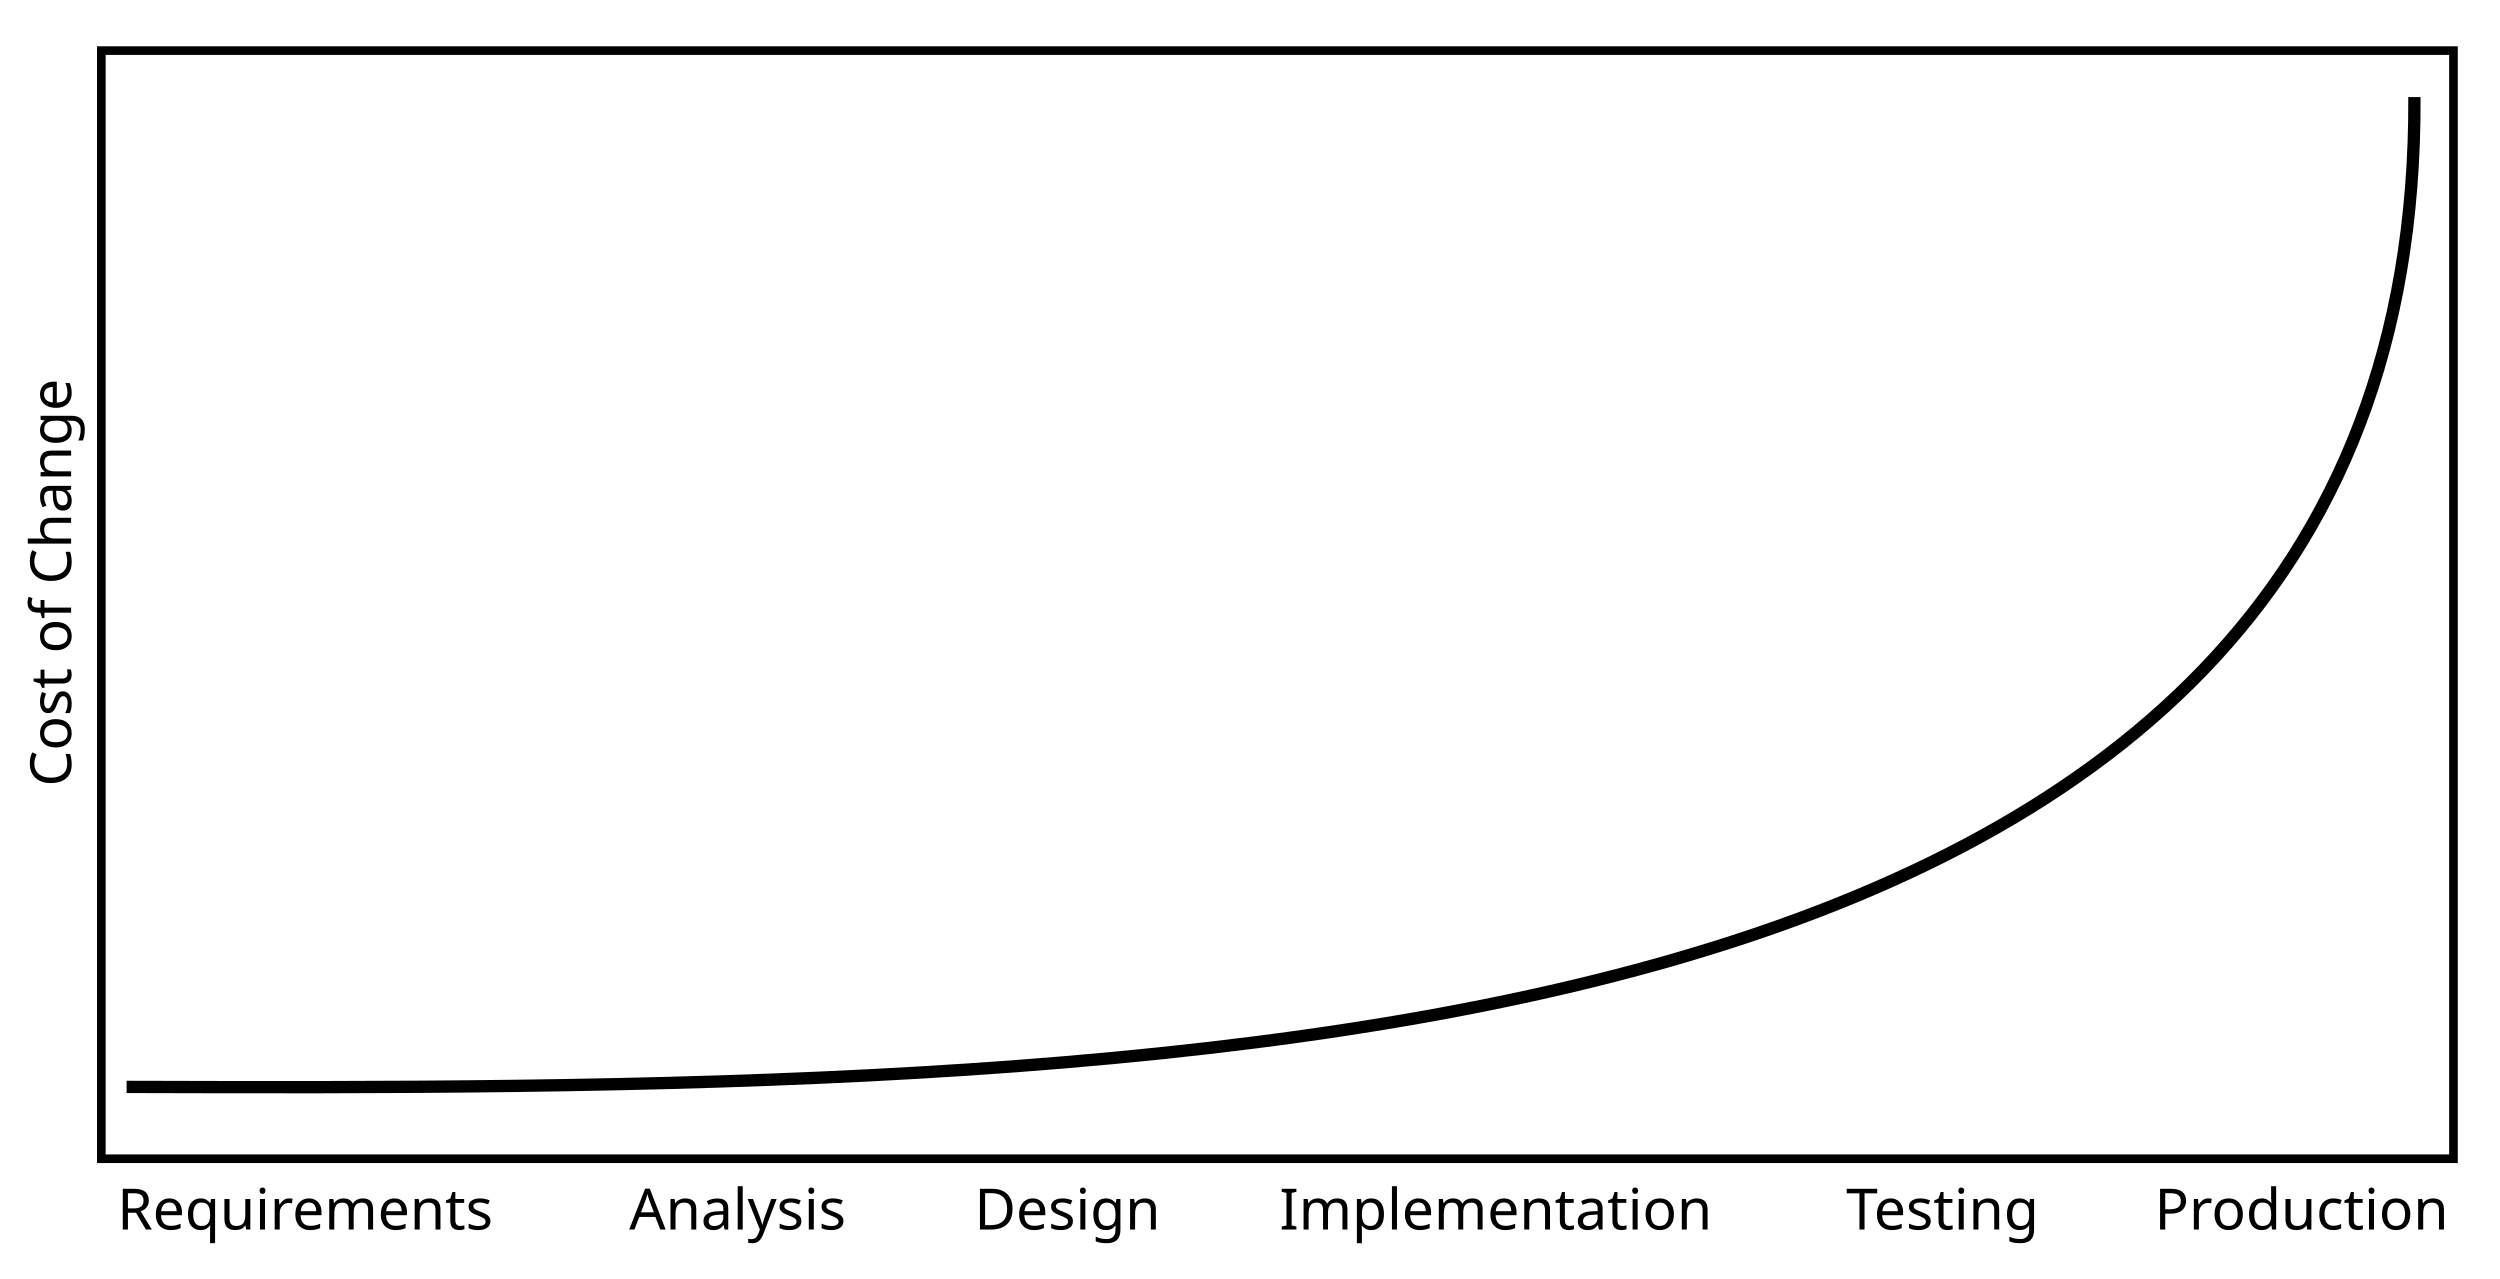
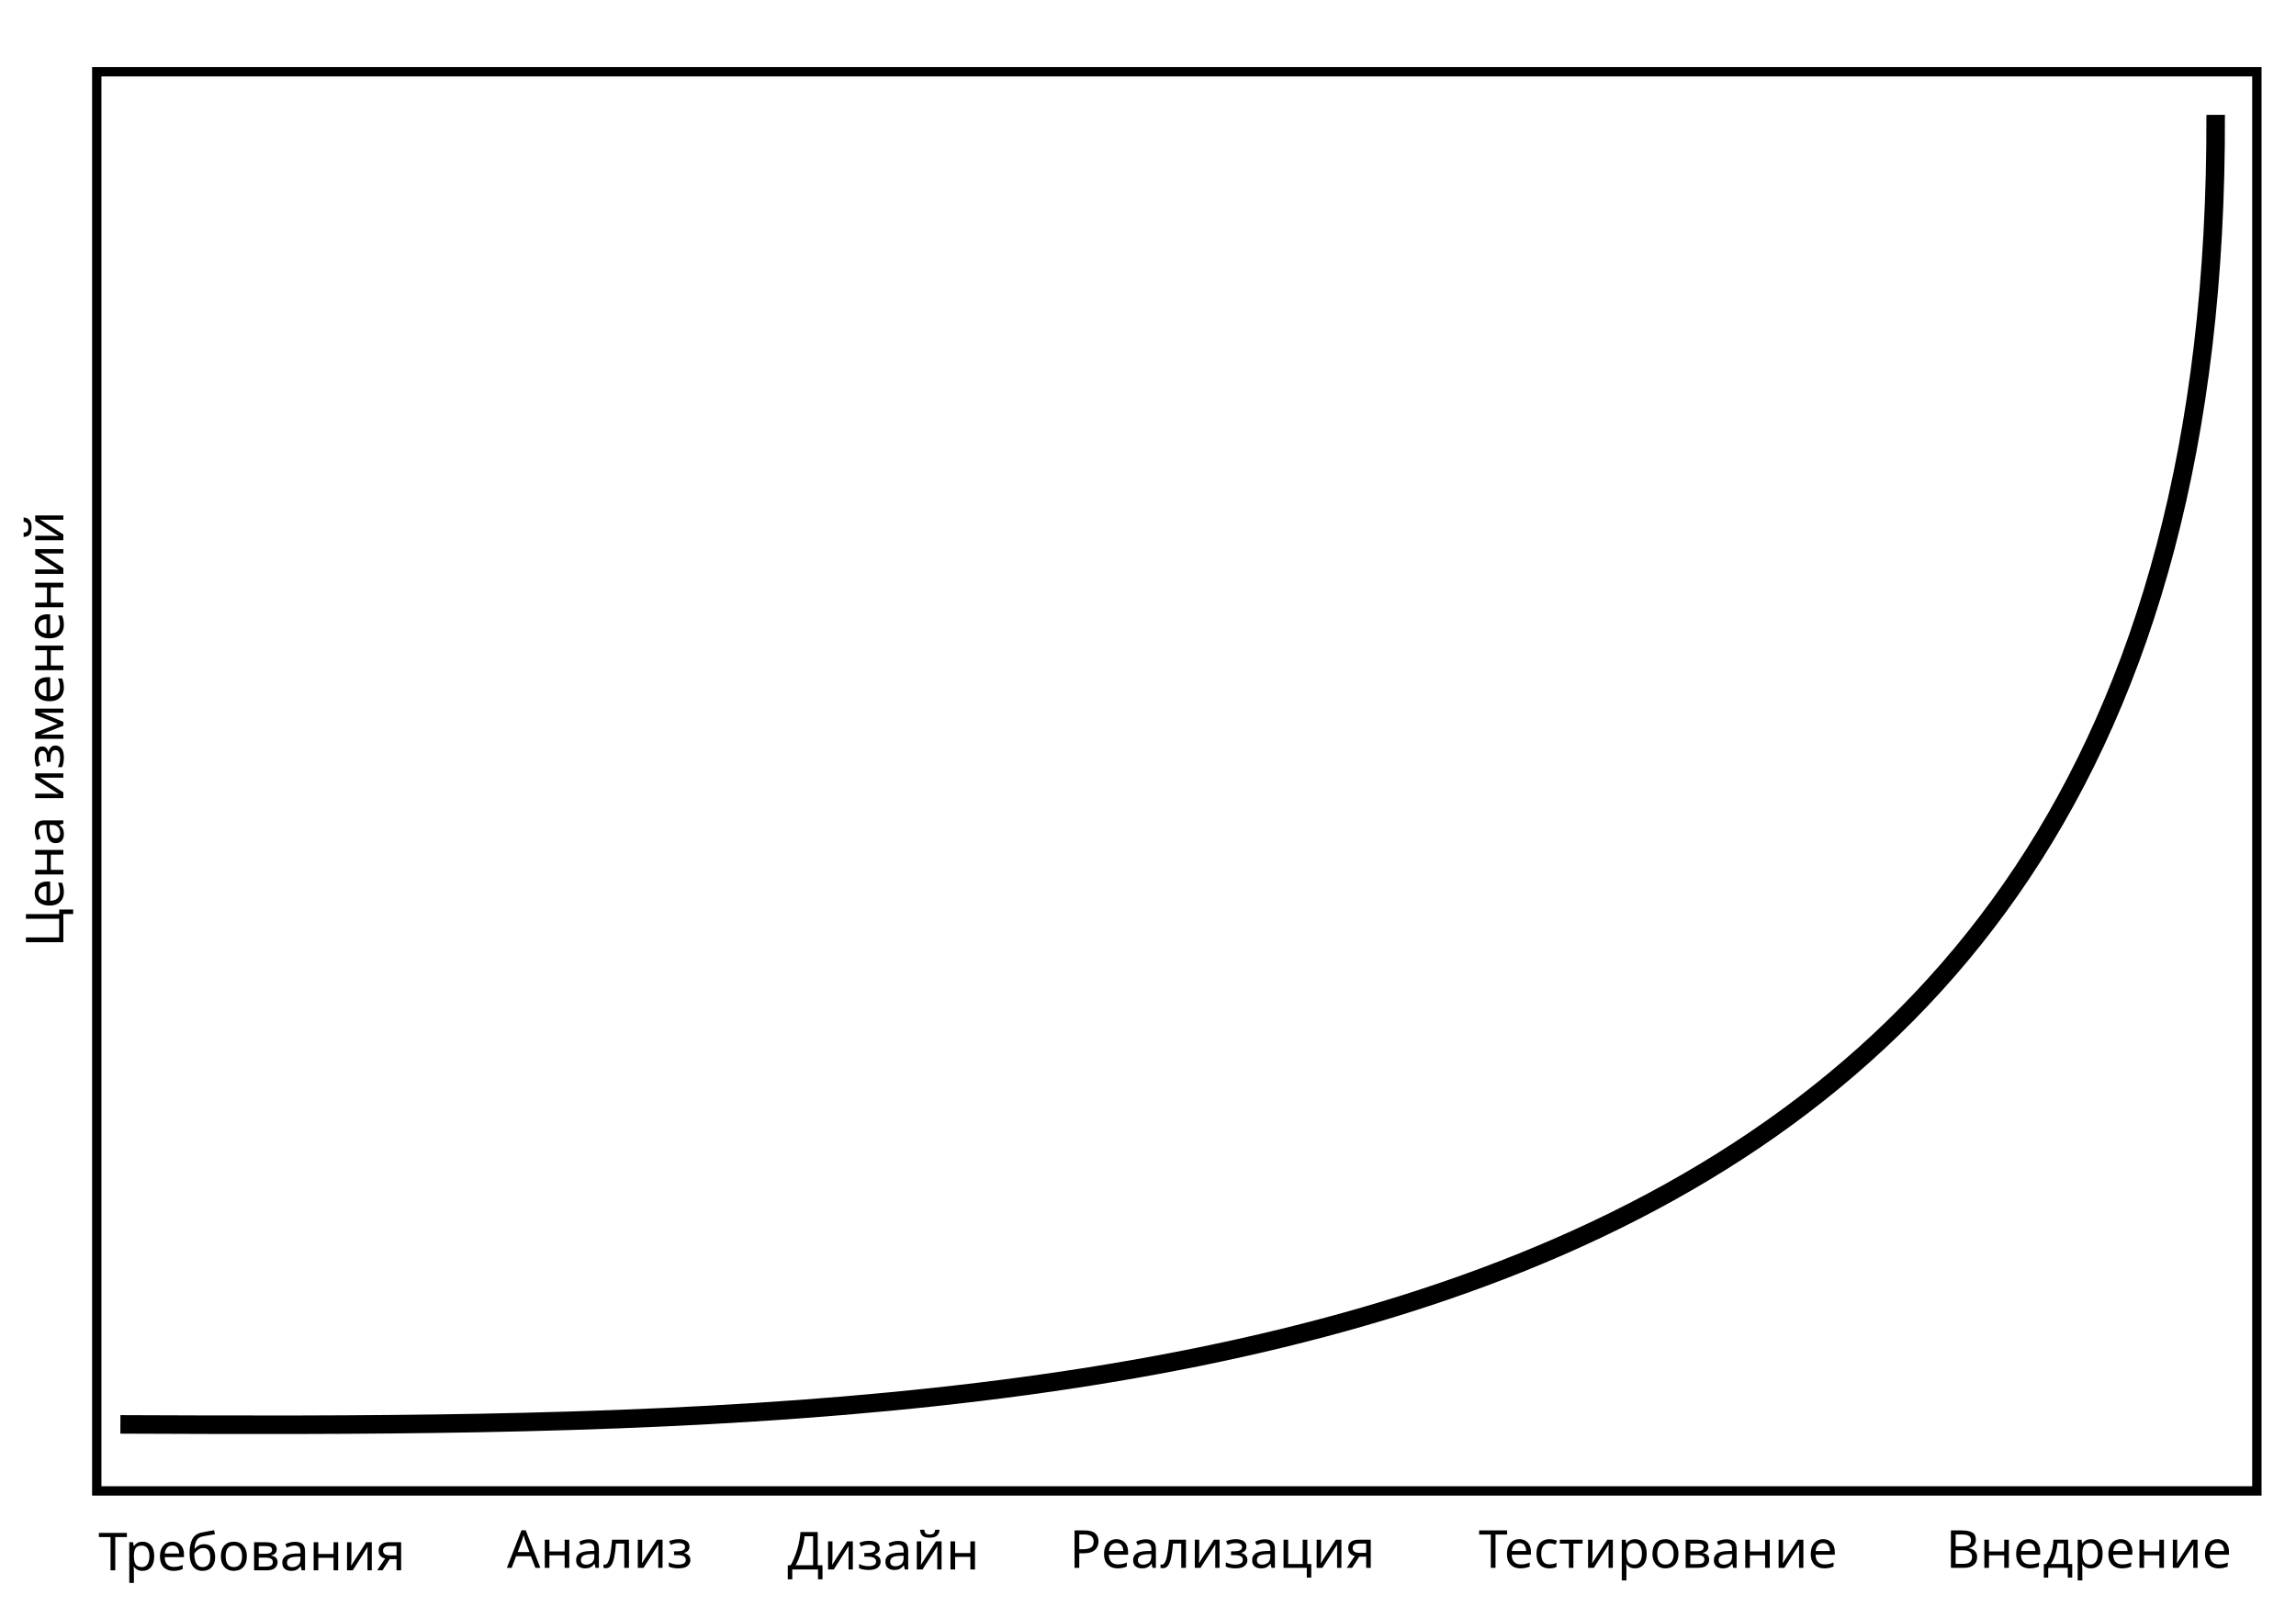
- <svg xmlns="http://www.w3.org/2000/svg" width="614" height="314" id="svg2" version="1.1">
+ <svg xmlns="http://www.w3.org/2000/svg" width="744.094" height="524.409" id="svg2" version="1.1">
  <defs id="defs4" />
-   <g id="layer1" transform="translate(0,-738.3619)">
-     <path style="fill:none;stroke:#000000;stroke-width:2.118px;stroke-linecap:butt;stroke-linejoin:miter;stroke-opacity:1" d="m 24.888,750.791 577.681,0 0,272.157 -577.681,0 z" id="path3234" />
-     <text xml:space="preserve" style="font-size:40px;font-style:normal;font-weight:normal;line-height:125%;letter-spacing:0px;word-spacing:0px;fill:#000000;fill-opacity:1;stroke:none;font-family:Sans" x="159.552" y="155.271" id="text3240" transform="translate(0,790.1572)">
-       <tspan id="tspan3242" x="159.552" y="155.271" />
+   <g id="layer1" transform="translate(0,-527.9525)">
+     <path style="fill:none;stroke:#000000;stroke-width:3.031px;stroke-linecap:butt;stroke-linejoin:miter;stroke-opacity:1" d="m 31.36,551.212 700.053,0 0,459.987 -700.053,0 z" id="path3234" />
+     <text xml:space="preserve" style="font-size:48.505px;font-style:normal;font-weight:normal;line-height:125%;letter-spacing:0px;word-spacing:0px;fill:#000000;fill-opacity:1;stroke:none;font-family:Sans" x="194.426" y="917.428" id="text3240">
+       <tspan id="tspan3242" x="194.426" y="917.428" />
    </text>
-     <path style="fill:none;stroke:#000000;stroke-width:3.022px;stroke-linecap:butt;stroke-linejoin:miter;stroke-opacity:1" d="m 31.095,1005.305 c 252.167,0.751 563.12,-0.08 561.885,-243.104" id="path3246" />
-     <text xml:space="preserve" style="font-size:40px;font-style:normal;font-weight:normal;line-height:125%;letter-spacing:0px;word-spacing:0px;fill:#000000;fill-opacity:1;stroke:none;font-family:Sans" x="28.798" y="1040.334" id="text3267">
-       <tspan id="tspan3269" x="28.798" y="1040.334" style="font-size:14px">Requirements</tspan>
+     <path style="fill:none;stroke:#000000;stroke-width:6;stroke-linecap:butt;stroke-linejoin:round;stroke-opacity:1;stroke-miterlimit:4;stroke-dasharray:none" d="M 39.017,989.636 C 343.76,990.947 719.545,989.496 718.053,565.179" id="path3246" />
+     <text xml:space="preserve" style="font-size:48.505px;font-style:normal;font-weight:normal;line-height:125%;letter-spacing:0px;word-spacing:0px;fill:#000000;fill-opacity:1;stroke:none;font-family:Sans" x="31.87" y="1036.942" id="text3267">
+       <tspan id="tspan3269" x="31.87" y="1036.942" style="font-size:16.977px">Требования</tspan>
    </text>
-     <text xml:space="preserve" style="font-size:40px;font-style:normal;font-weight:normal;line-height:125%;letter-spacing:0px;word-spacing:0px;fill:#000000;fill-opacity:1;stroke:none;font-family:Sans" x="154.54" y="1040.334" id="text3267-8">
-       <tspan id="tspan3269-3" x="154.54" y="1040.334" style="font-size:14px">Analysis</tspan>
+     <text xml:space="preserve" style="font-size:48.505px;font-style:normal;font-weight:normal;line-height:125%;letter-spacing:0px;word-spacing:0px;fill:#000000;fill-opacity:1;stroke:none;font-family:Sans" x="164.271" y="1036.129" id="text3267-8">
+       <tspan id="tspan3269-3" x="164.271" y="1036.129" style="font-size:16.977px">Анализ</tspan>
    </text>
-     <text xml:space="preserve" style="font-size:40px;font-style:normal;font-weight:normal;line-height:125%;letter-spacing:0px;word-spacing:0px;fill:#000000;fill-opacity:1;stroke:none;font-family:Sans" x="239.315" y="1040.334" id="text3267-8-0">
-       <tspan id="tspan3269-3-6" x="239.315" y="1040.334" style="font-size:14px">Design</tspan>
+     <text xml:space="preserve" style="font-size:48.505px;font-style:normal;font-weight:normal;line-height:125%;letter-spacing:0px;word-spacing:0px;fill:#000000;fill-opacity:1;stroke:none;font-family:Sans" x="255.201" y="1036.652" id="text3267-8-0">
+       <tspan id="tspan3269-3-6" x="255.201" y="1036.652" style="font-size:16.977px">Дизайн</tspan>
    </text>
-     <text xml:space="preserve" style="font-size:40px;font-style:normal;font-weight:normal;line-height:125%;letter-spacing:0px;word-spacing:0px;fill:#000000;fill-opacity:1;stroke:none;font-family:Sans" x="314.225" y="1040.334" id="text3267-8-0-9">
-       <tspan id="tspan3269-3-6-9" x="314.225" y="1040.334" style="font-size:14px">Implementation</tspan>
+     <text xml:space="preserve" style="font-size:48.505px;font-style:normal;font-weight:normal;line-height:125%;letter-spacing:0px;word-spacing:0px;fill:#000000;fill-opacity:1;stroke:none;font-family:Sans" x="346.603" y="1036.129" id="text3267-8-0-9">
+       <tspan id="tspan3269-3-6-9" x="346.603" y="1036.129" style="font-size:16.977px">Реализация</tspan>
    </text>
-     <text xml:space="preserve" style="font-size:40px;font-style:normal;font-weight:normal;line-height:125%;letter-spacing:0px;word-spacing:0px;fill:#000000;fill-opacity:1;stroke:none;font-family:Sans" x="453.414" y="1040.334" id="text3267-8-0-4">
-       <tspan id="tspan3269-3-6-7" x="453.414" y="1040.334" style="font-size:14px">Testing</tspan>
+     <text xml:space="preserve" style="font-size:48.505px;font-style:normal;font-weight:normal;line-height:125%;letter-spacing:0px;word-spacing:0px;fill:#000000;fill-opacity:1;stroke:none;font-family:Sans" x="479.187" y="1036.129" id="text3267-8-0-4">
+       <tspan id="tspan3269-3-6-7" x="479.187" y="1036.129" style="font-size:16.977px">Тестирование</tspan>
    </text>
-     <text xml:space="preserve" style="font-size:40px;font-style:normal;font-weight:normal;line-height:125%;letter-spacing:0px;word-spacing:0px;fill:#000000;fill-opacity:1;stroke:none;font-family:Sans" x="529.158" y="1040.334" id="text3267-8-0-1">
-       <tspan id="tspan3269-3-6-94" x="529.158" y="1040.334" style="font-size:14px">Production</tspan>
+     <text xml:space="preserve" style="font-size:48.505px;font-style:normal;font-weight:normal;line-height:125%;letter-spacing:0px;word-spacing:0px;fill:#000000;fill-opacity:1;stroke:none;font-family:Sans" x="630.621" y="1036.129" id="text3267-8-0-1">
+       <tspan id="tspan3269-3-6-94" x="630.621" y="1036.129" style="font-size:16.977px">Внедрение</tspan>
    </text>
-     <text xml:space="preserve" style="font-size:40px;font-style:normal;font-weight:normal;line-height:125%;letter-spacing:0px;word-spacing:0px;fill:#000000;fill-opacity:1;stroke:none;font-family:Sans" x="-931.545" y="17.465" id="text2999" transform="matrix(0,-1,1,0,0,0)">
-       <tspan id="tspan3001" x="-931.545" y="17.465" style="font-size:14px">Cost of Change</tspan>
+     <text xml:space="preserve" style="font-size:48.505px;font-style:normal;font-weight:normal;line-height:125%;letter-spacing:0px;word-spacing:0px;fill:#000000;fill-opacity:1;stroke:none;font-family:Sans" x="-834.981" y="20.527" id="text2999" transform="matrix(0,-1,1,0,0,0)">
+       <tspan id="tspan3001" x="-834.981" y="20.527" style="font-size:16.977px">Цена изменений</tspan>
    </text>
  </g>
</svg>
